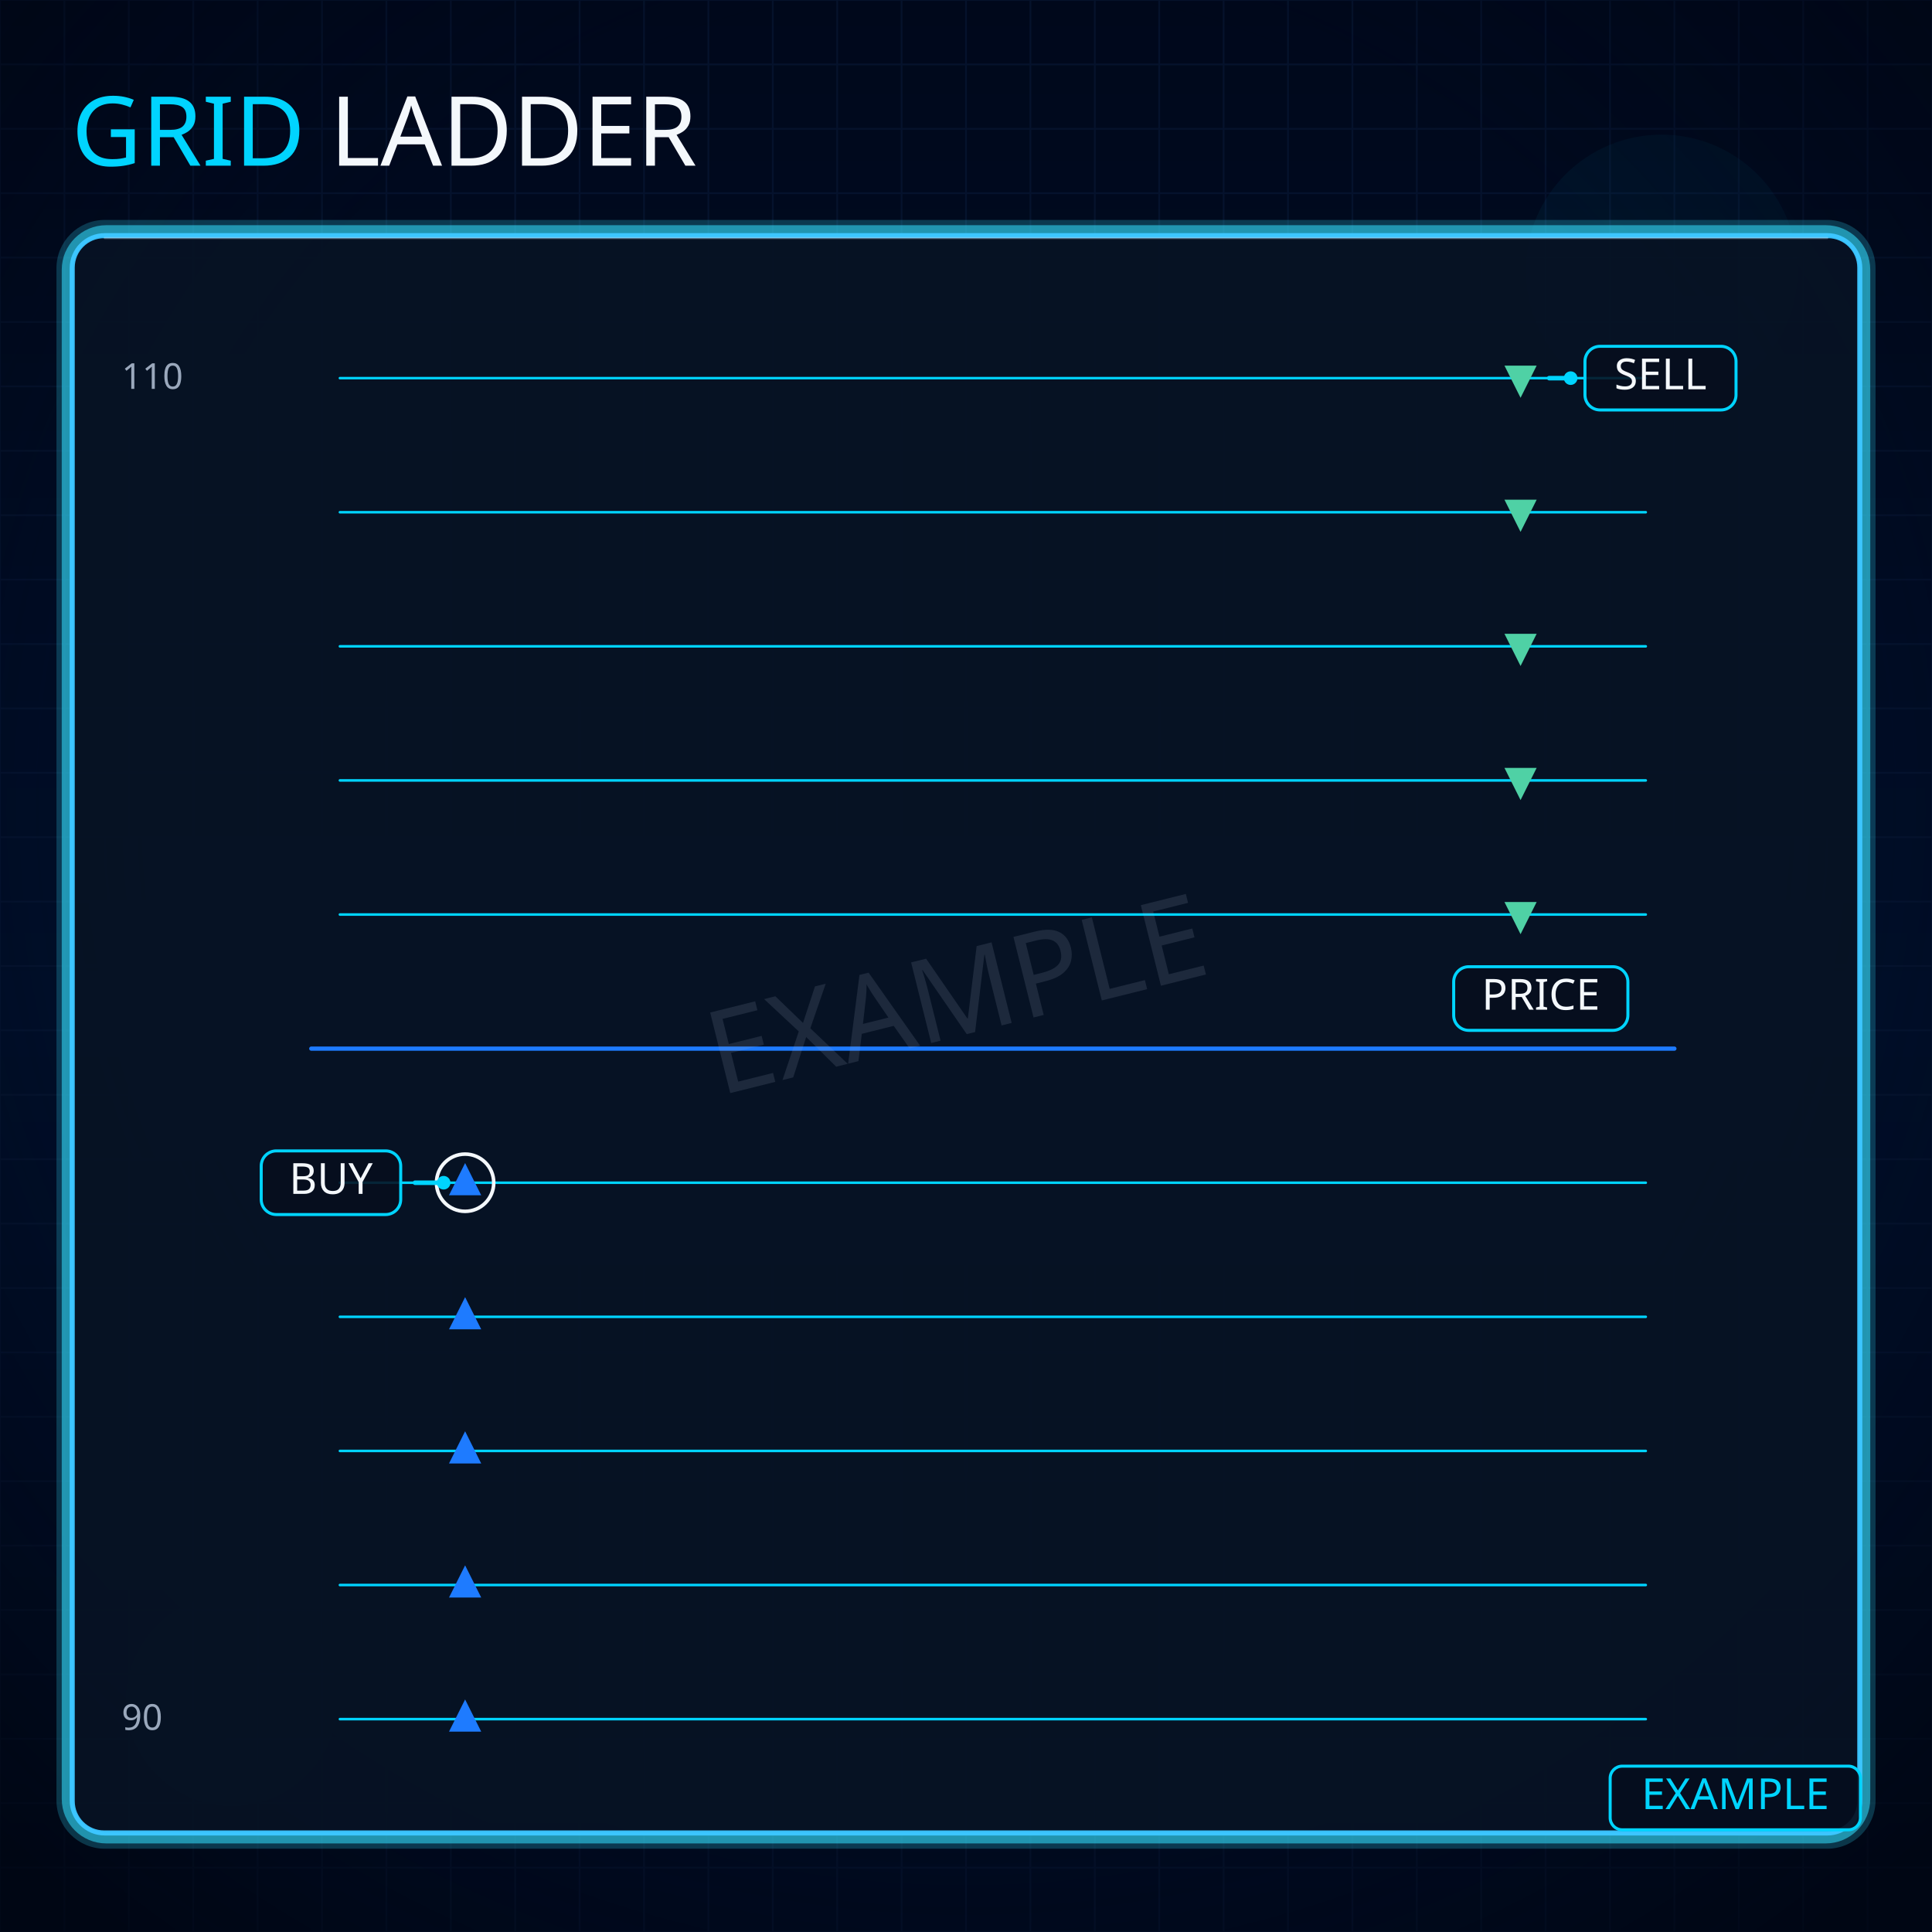
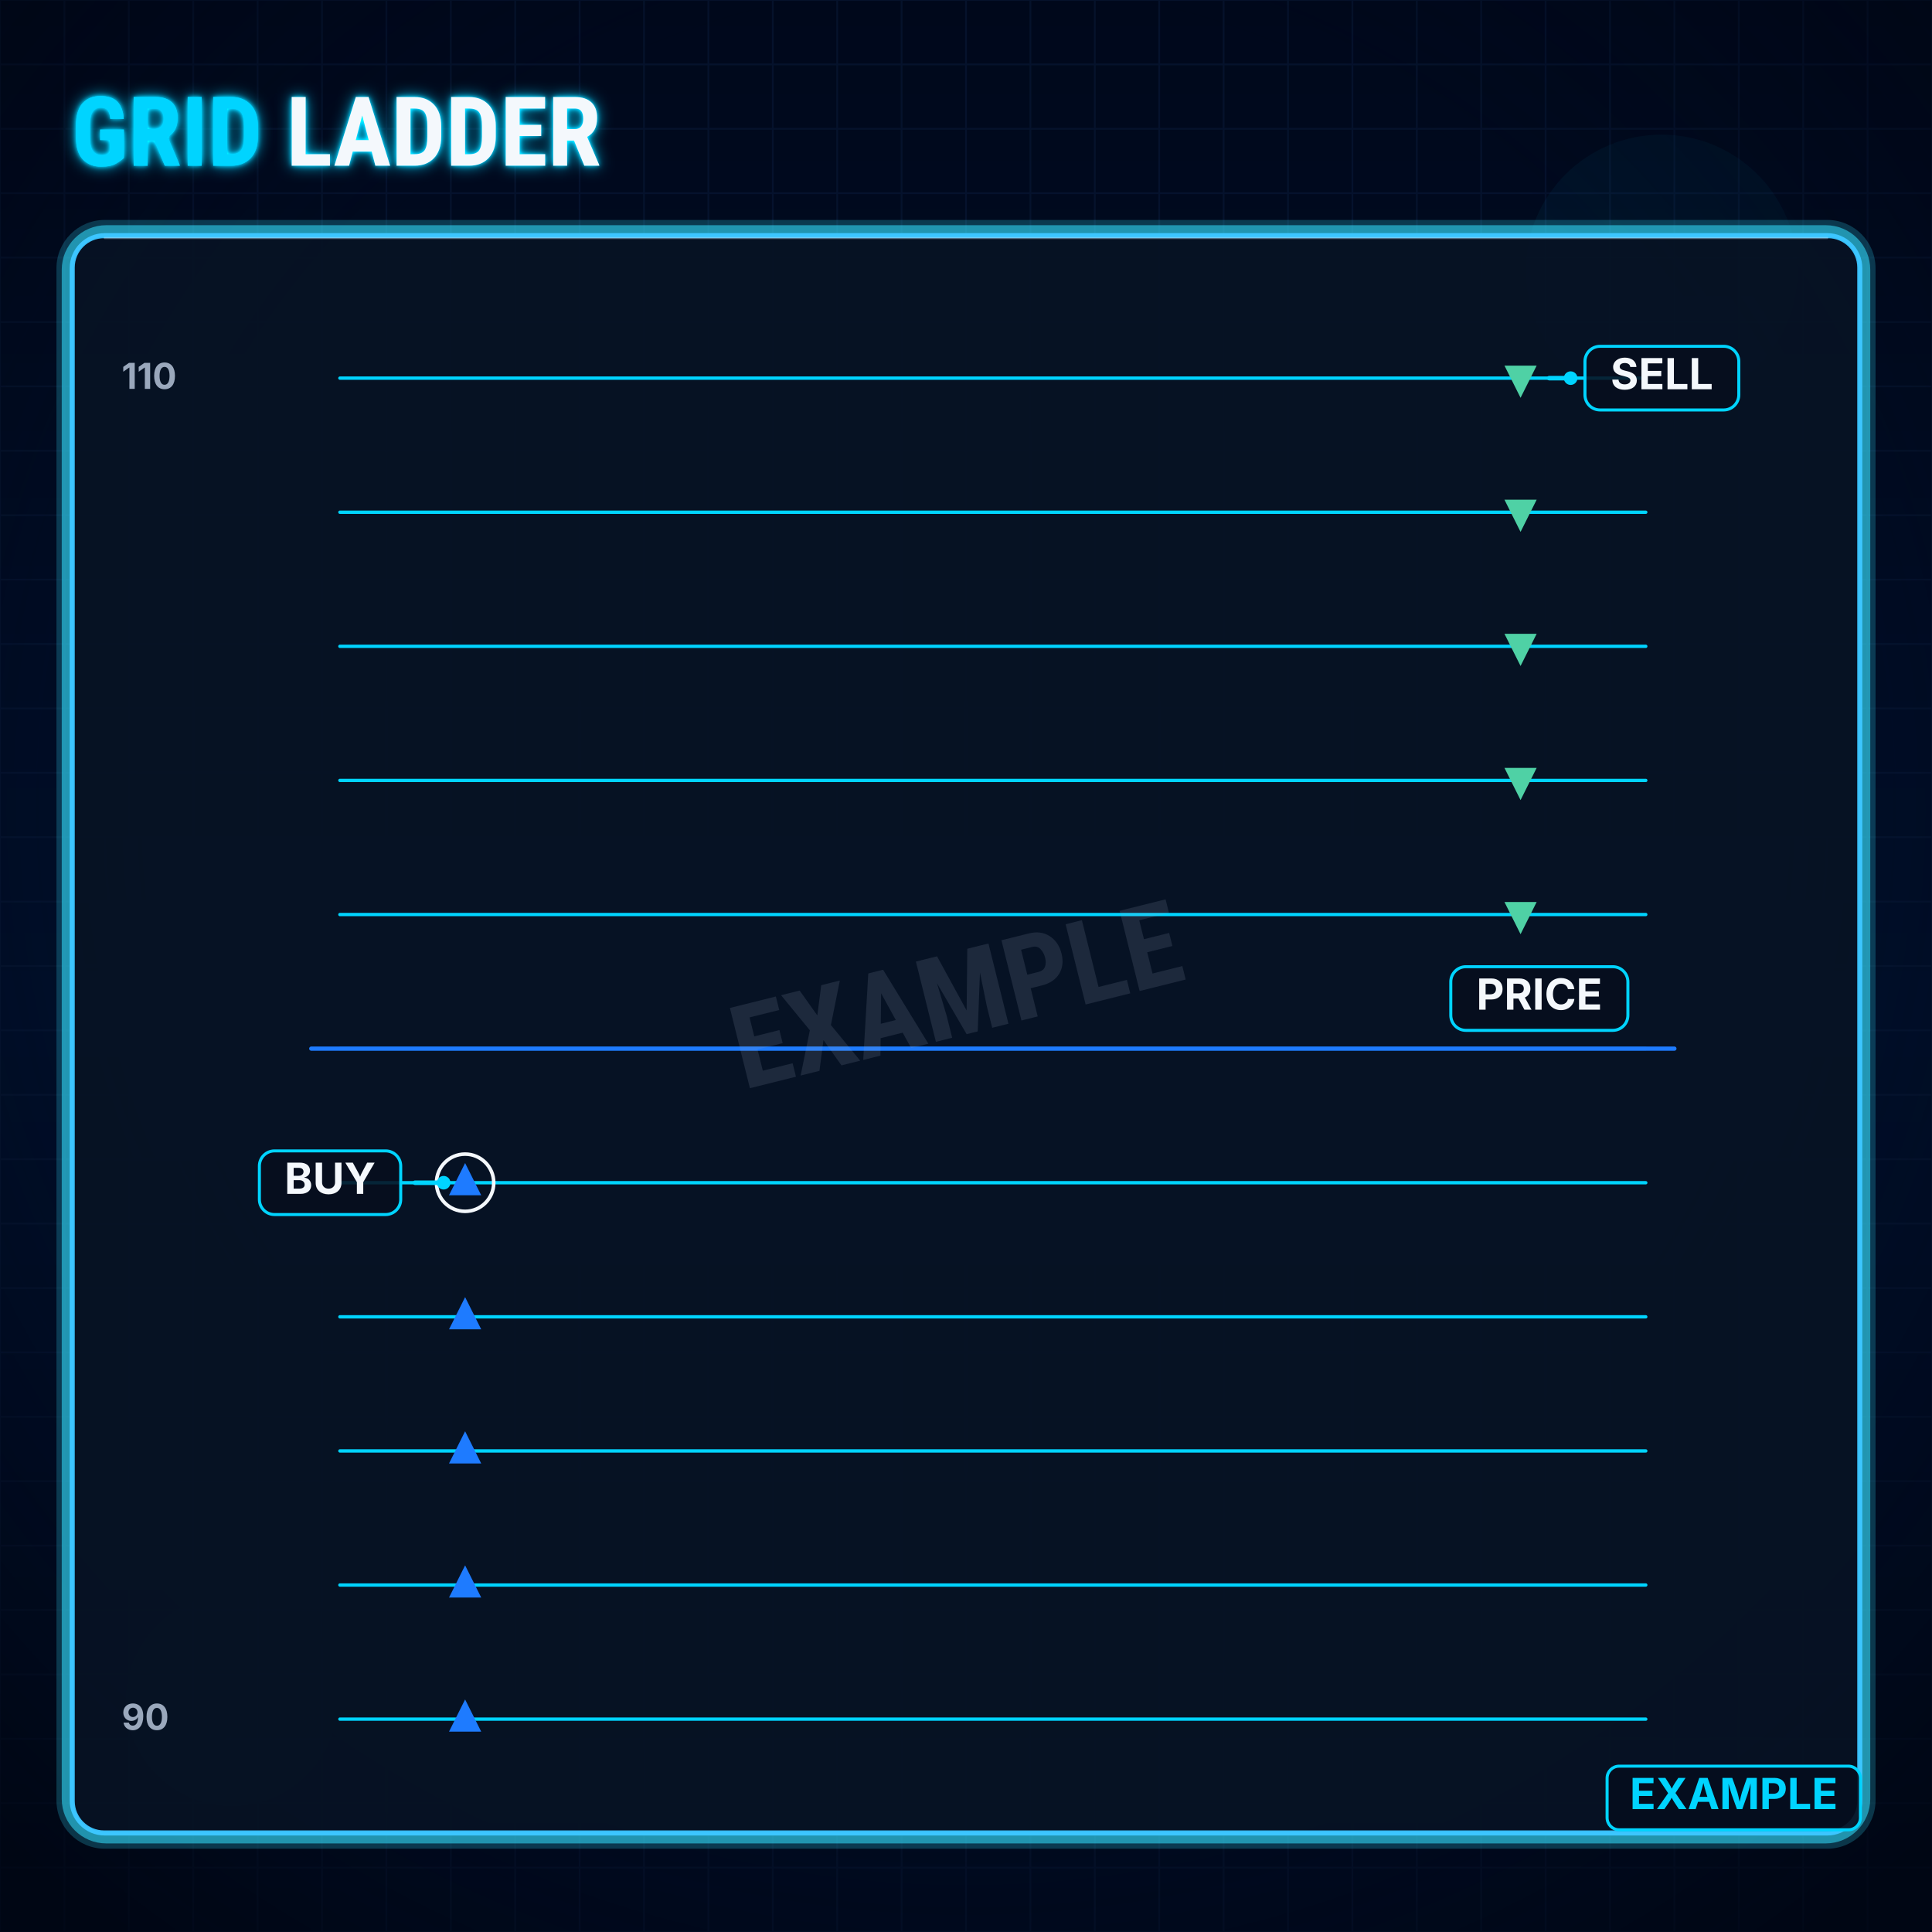
<svg xmlns="http://www.w3.org/2000/svg" width="1080" height="1080" viewBox="0 0 1080 1080">
  <defs>
    <style>
- @font-face { font-family: "Engine Regular"; src: url("../../illustration_engine/assets/fonts/Inter-Regular.ttf") format("truetype"); font-weight: 400; font-style: normal; }
- @font-face { font-family: "Engine Semi"; src: url("../../illustration_engine/assets/fonts/Inter-SemiBold.ttf") format("truetype"); font-weight: 400; font-style: normal; }
- @font-face { font-family: "Engine Bold"; src: url("../../illustration_engine/assets/fonts/Inter-Bold.ttf") format("truetype"); font-weight: 400; font-style: normal; }
- @font-face { font-family: "Engine Condensed"; src: url("../../illustration_engine/assets/fonts/RobotoCondensed-Bold.ttf") format("truetype"); font-weight: 400; font-style: normal; }
+ @font-face { font-family: "Inter"; src: url("file:///agent/repos/claude/skills/illustration-engine/illustration_engine/assets/fonts/Inter-Regular.ttf") format("truetype"); font-weight: normal; font-style: normal; }
+ @font-face { font-family: "Inter"; src: url("file:///agent/repos/claude/skills/illustration-engine/illustration_engine/assets/fonts/Inter-SemiBold.ttf") format("truetype"); font-weight: bold; font-style: normal; }
+ @font-face { font-family: "Inter"; src: url("file:///agent/repos/claude/skills/illustration-engine/illustration_engine/assets/fonts/Inter-Bold.ttf") format("truetype"); font-weight: bold; font-style: normal; }
+ @font-face { font-family: "Roboto Condensed"; src: url("file:///agent/repos/claude/skills/illustration-engine/illustration_engine/assets/fonts/RobotoCondensed-Bold.ttf") format("truetype"); font-weight: bold; font-style: normal; }
</style>
    <linearGradient id="bg1" x1="0" y1="0" x2="0" y2="1">
      <stop offset="0%" stop-color="#00081B" />
      <stop offset="52%" stop-color="#000F2A" />
      <stop offset="100%" stop-color="#000B21" />
    </linearGradient>
    <radialGradient id="vig2" cx="50%" cy="42%" r="72%">
      <stop offset="58%" stop-color="#00081B" stop-opacity="0" />
      <stop offset="100%" stop-color="#00040F" stop-opacity="0.72" />
    </radialGradient>
-     <filter id="softglow" x="-60%" y="-60%" width="220%" height="220%">
-       <feGaussianBlur stdDeviation="1.86" />
+     <filter id="bloom" x="-80%" y="-80%" width="260%" height="260%" color-interpolation-filters="sRGB">
+       <feGaussianBlur in="SourceGraphic" stdDeviation="4.22" result="wide" />
+       <feGaussianBlur in="SourceGraphic" stdDeviation="1.35" result="tight" />
+       <feComposite in="wide" in2="tight" operator="arithmetic" k1="0" k2="1" k3="1" k4="0" result="add" />
+       <feMerge>
+         <feMergeNode in="add" />
+         <feMergeNode in="SourceGraphic" />
+       </feMerge>
    </filter>
  </defs>
  <rect x="0" y="0" width="1080" height="1080" rx="0" ry="0" fill="url(#bg1)" fill-opacity="1" stroke="none" stroke-width="0" stroke-opacity="1" />
  <g opacity="0.55">
    <line x1="0" y1="0" x2="0" y2="1080" stroke="#0A1A38" stroke-width="1" stroke-linecap="round" stroke-opacity="1" />
    <line x1="36" y1="0" x2="36" y2="1080" stroke="#0A1A38" stroke-width="1" stroke-linecap="round" stroke-opacity="1" />
    <line x1="72" y1="0" x2="72" y2="1080" stroke="#0A1A38" stroke-width="1" stroke-linecap="round" stroke-opacity="1" />
    <line x1="108" y1="0" x2="108" y2="1080" stroke="#0A1A38" stroke-width="1" stroke-linecap="round" stroke-opacity="1" />
    <line x1="144" y1="0" x2="144" y2="1080" stroke="#0A1A38" stroke-width="1" stroke-linecap="round" stroke-opacity="1" />
    <line x1="180" y1="0" x2="180" y2="1080" stroke="#0A1A38" stroke-width="1" stroke-linecap="round" stroke-opacity="1" />
    <line x1="216" y1="0" x2="216" y2="1080" stroke="#0A1A38" stroke-width="1" stroke-linecap="round" stroke-opacity="1" />
    <line x1="252" y1="0" x2="252" y2="1080" stroke="#0A1A38" stroke-width="1" stroke-linecap="round" stroke-opacity="1" />
    <line x1="288" y1="0" x2="288" y2="1080" stroke="#0A1A38" stroke-width="1" stroke-linecap="round" stroke-opacity="1" />
    <line x1="324" y1="0" x2="324" y2="1080" stroke="#0A1A38" stroke-width="1" stroke-linecap="round" stroke-opacity="1" />
    <line x1="360" y1="0" x2="360" y2="1080" stroke="#0A1A38" stroke-width="1" stroke-linecap="round" stroke-opacity="1" />
    <line x1="396" y1="0" x2="396" y2="1080" stroke="#0A1A38" stroke-width="1" stroke-linecap="round" stroke-opacity="1" />
    <line x1="432" y1="0" x2="432" y2="1080" stroke="#0A1A38" stroke-width="1" stroke-linecap="round" stroke-opacity="1" />
    <line x1="468" y1="0" x2="468" y2="1080" stroke="#0A1A38" stroke-width="1" stroke-linecap="round" stroke-opacity="1" />
    <line x1="504" y1="0" x2="504" y2="1080" stroke="#0A1A38" stroke-width="1" stroke-linecap="round" stroke-opacity="1" />
    <line x1="540" y1="0" x2="540" y2="1080" stroke="#0A1A38" stroke-width="1" stroke-linecap="round" stroke-opacity="1" />
    <line x1="576" y1="0" x2="576" y2="1080" stroke="#0A1A38" stroke-width="1" stroke-linecap="round" stroke-opacity="1" />
    <line x1="612" y1="0" x2="612" y2="1080" stroke="#0A1A38" stroke-width="1" stroke-linecap="round" stroke-opacity="1" />
    <line x1="648" y1="0" x2="648" y2="1080" stroke="#0A1A38" stroke-width="1" stroke-linecap="round" stroke-opacity="1" />
    <line x1="684" y1="0" x2="684" y2="1080" stroke="#0A1A38" stroke-width="1" stroke-linecap="round" stroke-opacity="1" />
    <line x1="720" y1="0" x2="720" y2="1080" stroke="#0A1A38" stroke-width="1" stroke-linecap="round" stroke-opacity="1" />
    <line x1="756" y1="0" x2="756" y2="1080" stroke="#0A1A38" stroke-width="1" stroke-linecap="round" stroke-opacity="1" />
    <line x1="792" y1="0" x2="792" y2="1080" stroke="#0A1A38" stroke-width="1" stroke-linecap="round" stroke-opacity="1" />
    <line x1="828" y1="0" x2="828" y2="1080" stroke="#0A1A38" stroke-width="1" stroke-linecap="round" stroke-opacity="1" />
    <line x1="864" y1="0" x2="864" y2="1080" stroke="#0A1A38" stroke-width="1" stroke-linecap="round" stroke-opacity="1" />
    <line x1="900" y1="0" x2="900" y2="1080" stroke="#0A1A38" stroke-width="1" stroke-linecap="round" stroke-opacity="1" />
    <line x1="936" y1="0" x2="936" y2="1080" stroke="#0A1A38" stroke-width="1" stroke-linecap="round" stroke-opacity="1" />
    <line x1="972" y1="0" x2="972" y2="1080" stroke="#0A1A38" stroke-width="1" stroke-linecap="round" stroke-opacity="1" />
    <line x1="1008" y1="0" x2="1008" y2="1080" stroke="#0A1A38" stroke-width="1" stroke-linecap="round" stroke-opacity="1" />
    <line x1="1044" y1="0" x2="1044" y2="1080" stroke="#0A1A38" stroke-width="1" stroke-linecap="round" stroke-opacity="1" />
    <line x1="1080" y1="0" x2="1080" y2="1080" stroke="#0A1A38" stroke-width="1" stroke-linecap="round" stroke-opacity="1" />
    <line x1="0" y1="0" x2="1080" y2="0" stroke="#0A1A38" stroke-width="1" stroke-linecap="round" stroke-opacity="1" />
    <line x1="0" y1="36" x2="1080" y2="36" stroke="#0A1A38" stroke-width="1" stroke-linecap="round" stroke-opacity="1" />
    <line x1="0" y1="72" x2="1080" y2="72" stroke="#0A1A38" stroke-width="1" stroke-linecap="round" stroke-opacity="1" />
    <line x1="0" y1="108" x2="1080" y2="108" stroke="#0A1A38" stroke-width="1" stroke-linecap="round" stroke-opacity="1" />
    <line x1="0" y1="144" x2="1080" y2="144" stroke="#0A1A38" stroke-width="1" stroke-linecap="round" stroke-opacity="1" />
    <line x1="0" y1="180" x2="1080" y2="180" stroke="#0A1A38" stroke-width="1" stroke-linecap="round" stroke-opacity="1" />
    <line x1="0" y1="216" x2="1080" y2="216" stroke="#0A1A38" stroke-width="1" stroke-linecap="round" stroke-opacity="1" />
    <line x1="0" y1="252" x2="1080" y2="252" stroke="#0A1A38" stroke-width="1" stroke-linecap="round" stroke-opacity="1" />
    <line x1="0" y1="288" x2="1080" y2="288" stroke="#0A1A38" stroke-width="1" stroke-linecap="round" stroke-opacity="1" />
    <line x1="0" y1="324" x2="1080" y2="324" stroke="#0A1A38" stroke-width="1" stroke-linecap="round" stroke-opacity="1" />
    <line x1="0" y1="360" x2="1080" y2="360" stroke="#0A1A38" stroke-width="1" stroke-linecap="round" stroke-opacity="1" />
    <line x1="0" y1="396" x2="1080" y2="396" stroke="#0A1A38" stroke-width="1" stroke-linecap="round" stroke-opacity="1" />
    <line x1="0" y1="432" x2="1080" y2="432" stroke="#0A1A38" stroke-width="1" stroke-linecap="round" stroke-opacity="1" />
    <line x1="0" y1="468" x2="1080" y2="468" stroke="#0A1A38" stroke-width="1" stroke-linecap="round" stroke-opacity="1" />
    <line x1="0" y1="504" x2="1080" y2="504" stroke="#0A1A38" stroke-width="1" stroke-linecap="round" stroke-opacity="1" />
    <line x1="0" y1="540" x2="1080" y2="540" stroke="#0A1A38" stroke-width="1" stroke-linecap="round" stroke-opacity="1" />
    <line x1="0" y1="576" x2="1080" y2="576" stroke="#0A1A38" stroke-width="1" stroke-linecap="round" stroke-opacity="1" />
    <line x1="0" y1="612" x2="1080" y2="612" stroke="#0A1A38" stroke-width="1" stroke-linecap="round" stroke-opacity="1" />
    <line x1="0" y1="648" x2="1080" y2="648" stroke="#0A1A38" stroke-width="1" stroke-linecap="round" stroke-opacity="1" />
    <line x1="0" y1="684" x2="1080" y2="684" stroke="#0A1A38" stroke-width="1" stroke-linecap="round" stroke-opacity="1" />
    <line x1="0" y1="720" x2="1080" y2="720" stroke="#0A1A38" stroke-width="1" stroke-linecap="round" stroke-opacity="1" />
    <line x1="0" y1="756" x2="1080" y2="756" stroke="#0A1A38" stroke-width="1" stroke-linecap="round" stroke-opacity="1" />
    <line x1="0" y1="792" x2="1080" y2="792" stroke="#0A1A38" stroke-width="1" stroke-linecap="round" stroke-opacity="1" />
    <line x1="0" y1="828" x2="1080" y2="828" stroke="#0A1A38" stroke-width="1" stroke-linecap="round" stroke-opacity="1" />
    <line x1="0" y1="864" x2="1080" y2="864" stroke="#0A1A38" stroke-width="1" stroke-linecap="round" stroke-opacity="1" />
    <line x1="0" y1="900" x2="1080" y2="900" stroke="#0A1A38" stroke-width="1" stroke-linecap="round" stroke-opacity="1" />
    <line x1="0" y1="936" x2="1080" y2="936" stroke="#0A1A38" stroke-width="1" stroke-linecap="round" stroke-opacity="1" />
    <line x1="0" y1="972" x2="1080" y2="972" stroke="#0A1A38" stroke-width="1" stroke-linecap="round" stroke-opacity="1" />
    <line x1="0" y1="1008" x2="1080" y2="1008" stroke="#0A1A38" stroke-width="1" stroke-linecap="round" stroke-opacity="1" />
    <line x1="0" y1="1044" x2="1080" y2="1044" stroke="#0A1A38" stroke-width="1" stroke-linecap="round" stroke-opacity="1" />
    <line x1="0" y1="1080" x2="1080" y2="1080" stroke="#0A1A38" stroke-width="1" stroke-linecap="round" stroke-opacity="1" />
  </g>
  <circle cx="928.8" cy="151.2" r="75.94" fill="#00D4FF" fill-opacity="0.045" stroke="none" stroke-width="0" />
  <circle cx="129.6" cy="950.4" r="59.06" fill="#00D4FF" fill-opacity="0.045" stroke="none" stroke-width="0" />
  <rect x="0" y="0" width="1080" height="1080" rx="0" ry="0" fill="url(#vig2)" fill-opacity="1" stroke="none" stroke-width="0" stroke-opacity="1" />
-   <text x="40" y="92.63" fill="#00D4FF" fill-opacity="1" font-family="Engine Condensed" font-size="54" text-anchor="start">GRID</text>
-   <text x="184.36" y="92.63" fill="#F4F8FC" fill-opacity="1" font-family="Engine Condensed" font-size="54" text-anchor="start">LADDER</text>
+   <text x="40" y="92.63" fill="#00D4FF" fill-opacity="0.85" font-family="Roboto Condensed" font-weight="bold" font-size="54" text-anchor="start" filter="url(#bloom)">GRID</text>
+   <text x="40" y="92.63" fill="#00D4FF" fill-opacity="1" font-family="Roboto Condensed" font-weight="bold" font-size="54" text-anchor="start">GRID</text>
+   <text x="160" y="92.63" fill="#00D4FF" fill-opacity="0.85" font-family="Roboto Condensed" font-weight="bold" font-size="54" text-anchor="start" filter="url(#bloom)">LADDER</text>
+   <text x="160" y="92.63" fill="#F4F8FC" fill-opacity="1" font-family="Roboto Condensed" font-weight="bold" font-size="54" text-anchor="start">LADDER</text>
  <rect x="31.56" y="122.94" width="1016.88" height="910.5" rx="27" ry="27" fill="#33E0FF" fill-opacity="0.22" stroke="none" stroke-width="0" stroke-opacity="1" />
  <rect x="37.47" y="128.84" width="1005.06" height="898.69" rx="21.94" ry="21.94" fill="none" fill-opacity="1" stroke="#33E0FF" stroke-width="5.91" stroke-opacity="0.55" />
  <rect x="40" y="131.38" width="1000" height="893.62" rx="18.56" ry="18.56" fill="#060E1E" fill-opacity="0.9" stroke="#3CC6FF" stroke-width="2.11" stroke-opacity="1" />
  <rect x="41.27" y="132.64" width="997.47" height="891.09" rx="16.88" ry="16.88" fill="none" fill-opacity="1" stroke="#3CC6FF" stroke-width="1.05" stroke-opacity="0.95" />
  <line x1="58.56" y1="133.06" x2="1021.44" y2="133.06" stroke="#F4F8FC" stroke-width="1.18" stroke-linecap="round" stroke-opacity="0.28" />
-   <line x1="190" y1="961" x2="920" y2="961" stroke="#00D4FF" stroke-width="4.02" stroke-linecap="round" stroke-opacity="0.95" filter="url(#softglow)" />
-   <line x1="190" y1="961" x2="920" y2="961" stroke="#00D4FF" stroke-width="1.43" stroke-linecap="round" stroke-opacity="1" />
-   <line x1="190" y1="886.04" x2="920" y2="886.04" stroke="#00D4FF" stroke-width="4.02" stroke-linecap="round" stroke-opacity="0.95" filter="url(#softglow)" />
-   <line x1="190" y1="886.04" x2="920" y2="886.04" stroke="#00D4FF" stroke-width="1.43" stroke-linecap="round" stroke-opacity="1" />
-   <line x1="190" y1="811.08" x2="920" y2="811.08" stroke="#00D4FF" stroke-width="4.02" stroke-linecap="round" stroke-opacity="0.95" filter="url(#softglow)" />
-   <line x1="190" y1="811.08" x2="920" y2="811.08" stroke="#00D4FF" stroke-width="1.43" stroke-linecap="round" stroke-opacity="1" />
-   <line x1="190" y1="736.11" x2="920" y2="736.11" stroke="#00D4FF" stroke-width="4.02" stroke-linecap="round" stroke-opacity="0.95" filter="url(#softglow)" />
-   <line x1="190" y1="736.11" x2="920" y2="736.11" stroke="#00D4FF" stroke-width="1.43" stroke-linecap="round" stroke-opacity="1" />
-   <line x1="190" y1="661.15" x2="920" y2="661.15" stroke="#00D4FF" stroke-width="4.02" stroke-linecap="round" stroke-opacity="0.95" filter="url(#softglow)" />
-   <line x1="190" y1="661.15" x2="920" y2="661.15" stroke="#00D4FF" stroke-width="1.43" stroke-linecap="round" stroke-opacity="1" />
-   <line x1="190" y1="586.19" x2="920" y2="586.19" stroke="#00D4FF" stroke-width="4.02" stroke-linecap="round" stroke-opacity="0.95" filter="url(#softglow)" />
-   <line x1="190" y1="586.19" x2="920" y2="586.19" stroke="#00D4FF" stroke-width="1.43" stroke-linecap="round" stroke-opacity="1" />
-   <line x1="190" y1="511.23" x2="920" y2="511.23" stroke="#00D4FF" stroke-width="4.02" stroke-linecap="round" stroke-opacity="0.95" filter="url(#softglow)" />
-   <line x1="190" y1="511.23" x2="920" y2="511.23" stroke="#00D4FF" stroke-width="1.43" stroke-linecap="round" stroke-opacity="1" />
-   <line x1="190" y1="436.26" x2="920" y2="436.26" stroke="#00D4FF" stroke-width="4.02" stroke-linecap="round" stroke-opacity="0.95" filter="url(#softglow)" />
-   <line x1="190" y1="436.26" x2="920" y2="436.26" stroke="#00D4FF" stroke-width="1.43" stroke-linecap="round" stroke-opacity="1" />
-   <line x1="190" y1="361.3" x2="920" y2="361.3" stroke="#00D4FF" stroke-width="4.02" stroke-linecap="round" stroke-opacity="0.95" filter="url(#softglow)" />
-   <line x1="190" y1="361.3" x2="920" y2="361.3" stroke="#00D4FF" stroke-width="1.43" stroke-linecap="round" stroke-opacity="1" />
-   <line x1="190" y1="286.34" x2="920" y2="286.34" stroke="#00D4FF" stroke-width="4.02" stroke-linecap="round" stroke-opacity="0.95" filter="url(#softglow)" />
-   <line x1="190" y1="286.34" x2="920" y2="286.34" stroke="#00D4FF" stroke-width="1.43" stroke-linecap="round" stroke-opacity="1" />
-   <line x1="190" y1="211.38" x2="920" y2="211.38" stroke="#00D4FF" stroke-width="4.02" stroke-linecap="round" stroke-opacity="0.95" filter="url(#softglow)" />
-   <line x1="190" y1="211.38" x2="920" y2="211.38" stroke="#00D4FF" stroke-width="1.43" stroke-linecap="round" stroke-opacity="1" />
-   <line x1="174" y1="586.19" x2="936" y2="586.19" stroke="#1E7BFF" stroke-width="6.61" stroke-linecap="round" stroke-opacity="0.95" filter="url(#softglow)" />
+   <line x1="190" y1="961" x2="920" y2="961" stroke="#00D4FF" stroke-width="4.88" stroke-linecap="round" stroke-opacity="0.95" filter="url(#bloom)" />
+   <line x1="190" y1="961" x2="920" y2="961" stroke="#00D4FF" stroke-width="1.86" stroke-linecap="round" stroke-opacity="1" />
+   <line x1="190" y1="886.04" x2="920" y2="886.04" stroke="#00D4FF" stroke-width="4.88" stroke-linecap="round" stroke-opacity="0.95" filter="url(#bloom)" />
+   <line x1="190" y1="886.04" x2="920" y2="886.04" stroke="#00D4FF" stroke-width="1.86" stroke-linecap="round" stroke-opacity="1" />
+   <line x1="190" y1="811.08" x2="920" y2="811.08" stroke="#00D4FF" stroke-width="4.88" stroke-linecap="round" stroke-opacity="0.95" filter="url(#bloom)" />
+   <line x1="190" y1="811.08" x2="920" y2="811.08" stroke="#00D4FF" stroke-width="1.86" stroke-linecap="round" stroke-opacity="1" />
+   <line x1="190" y1="736.11" x2="920" y2="736.11" stroke="#00D4FF" stroke-width="4.88" stroke-linecap="round" stroke-opacity="0.95" filter="url(#bloom)" />
+   <line x1="190" y1="736.11" x2="920" y2="736.11" stroke="#00D4FF" stroke-width="1.86" stroke-linecap="round" stroke-opacity="1" />
+   <line x1="190" y1="661.15" x2="920" y2="661.15" stroke="#00D4FF" stroke-width="4.88" stroke-linecap="round" stroke-opacity="0.95" filter="url(#bloom)" />
+   <line x1="190" y1="661.15" x2="920" y2="661.15" stroke="#00D4FF" stroke-width="1.86" stroke-linecap="round" stroke-opacity="1" />
+   <line x1="190" y1="586.19" x2="920" y2="586.19" stroke="#00D4FF" stroke-width="4.88" stroke-linecap="round" stroke-opacity="0.95" filter="url(#bloom)" />
+   <line x1="190" y1="586.19" x2="920" y2="586.19" stroke="#00D4FF" stroke-width="1.86" stroke-linecap="round" stroke-opacity="1" />
+   <line x1="190" y1="511.23" x2="920" y2="511.23" stroke="#00D4FF" stroke-width="4.88" stroke-linecap="round" stroke-opacity="0.95" filter="url(#bloom)" />
+   <line x1="190" y1="511.23" x2="920" y2="511.23" stroke="#00D4FF" stroke-width="1.86" stroke-linecap="round" stroke-opacity="1" />
+   <line x1="190" y1="436.26" x2="920" y2="436.26" stroke="#00D4FF" stroke-width="4.88" stroke-linecap="round" stroke-opacity="0.95" filter="url(#bloom)" />
+   <line x1="190" y1="436.26" x2="920" y2="436.26" stroke="#00D4FF" stroke-width="1.86" stroke-linecap="round" stroke-opacity="1" />
+   <line x1="190" y1="361.3" x2="920" y2="361.3" stroke="#00D4FF" stroke-width="4.88" stroke-linecap="round" stroke-opacity="0.95" filter="url(#bloom)" />
+   <line x1="190" y1="361.3" x2="920" y2="361.3" stroke="#00D4FF" stroke-width="1.86" stroke-linecap="round" stroke-opacity="1" />
+   <line x1="190" y1="286.34" x2="920" y2="286.34" stroke="#00D4FF" stroke-width="4.88" stroke-linecap="round" stroke-opacity="0.95" filter="url(#bloom)" />
+   <line x1="190" y1="286.34" x2="920" y2="286.34" stroke="#00D4FF" stroke-width="1.86" stroke-linecap="round" stroke-opacity="1" />
+   <line x1="190" y1="211.38" x2="920" y2="211.38" stroke="#00D4FF" stroke-width="4.88" stroke-linecap="round" stroke-opacity="0.95" filter="url(#bloom)" />
+   <line x1="190" y1="211.38" x2="920" y2="211.38" stroke="#00D4FF" stroke-width="1.86" stroke-linecap="round" stroke-opacity="1" />
+   <line x1="174" y1="586.19" x2="936" y2="586.19" stroke="#1E7BFF" stroke-width="8.03" stroke-linecap="round" stroke-opacity="0.95" filter="url(#bloom)" />
  <line x1="174" y1="586.19" x2="936" y2="586.19" stroke="#1E7BFF" stroke-width="2.36" stroke-linecap="round" stroke-opacity="1" />
  <polygon points="260,950 251,968 269,968" fill="#1E7BFF" fill-opacity="1" stroke="none" stroke-width="0" stroke-linejoin="round" />
  <polygon points="260,875.04 251,893.04 269,893.04" fill="#1E7BFF" fill-opacity="1" stroke="none" stroke-width="0" stroke-linejoin="round" />
  <polygon points="260,800.08 251,818.08 269,818.08" fill="#1E7BFF" fill-opacity="1" stroke="none" stroke-width="0" stroke-linejoin="round" />
  <polygon points="260,725.11 251,743.11 269,743.11" fill="#1E7BFF" fill-opacity="1" stroke="none" stroke-width="0" stroke-linejoin="round" />
  <polygon points="260,650.15 251,668.15 269,668.15" fill="#1E7BFF" fill-opacity="1" stroke="none" stroke-width="0" stroke-linejoin="round" />
  <polygon points="850,522.23 841,504.23 859,504.23" fill="#4FD1A5" fill-opacity="1" stroke="none" stroke-width="0" stroke-linejoin="round" />
  <polygon points="850,447.26 841,429.26 859,429.26" fill="#4FD1A5" fill-opacity="1" stroke="none" stroke-width="0" stroke-linejoin="round" />
  <polygon points="850,372.3 841,354.3 859,354.3" fill="#4FD1A5" fill-opacity="1" stroke="none" stroke-width="0" stroke-linejoin="round" />
  <polygon points="850,297.34 841,279.34 859,279.34" fill="#4FD1A5" fill-opacity="1" stroke="none" stroke-width="0" stroke-linejoin="round" />
  <polygon points="850,222.38 841,204.38 859,204.38" fill="#4FD1A5" fill-opacity="1" stroke="none" stroke-width="0" stroke-linejoin="round" />
  <circle cx="260" cy="661.15" r="16" fill="none" fill-opacity="1" stroke="#F4F8FC" stroke-width="2" />
-   <line x1="232" y1="661.15" x2="248" y2="661.15" stroke="#00D4FF" stroke-width="7.09" stroke-linecap="round" stroke-opacity="0.95" filter="url(#softglow)" />
+   <line x1="232" y1="661.15" x2="248" y2="661.15" stroke="#00D4FF" stroke-width="8.61" stroke-linecap="round" stroke-opacity="0.95" filter="url(#bloom)" />
  <line x1="232" y1="661.15" x2="248" y2="661.15" stroke="#00D4FF" stroke-width="2.53" stroke-linecap="round" stroke-opacity="1" />
  <circle cx="248" cy="661.15" r="3.8" fill="#00D4FF" fill-opacity="1" stroke="none" stroke-width="0" />
-   <rect x="146.02" y="643.36" width="77.98" height="35.58" rx="8.44" ry="8.44" fill="#060E1E" fill-opacity="0.88" stroke="#00D4FF" stroke-width="1.69" stroke-opacity="1" />
-   <text x="185.01" y="667.39" fill="#F4F8FC" fill-opacity="1" font-family="Engine Bold" font-size="24" text-anchor="middle">BUY</text>
-   <line x1="866" y1="211.38" x2="878" y2="211.38" stroke="#00D4FF" stroke-width="7.09" stroke-linecap="round" stroke-opacity="0.95" filter="url(#softglow)" />
+   <rect x="145" y="643.36" width="79" height="35.58" rx="8.44" ry="8.44" fill="#060E1E" fill-opacity="0.88" stroke="#00D4FF" stroke-width="1.69" stroke-opacity="1" />
+   <text x="184.5" y="667.39" fill="#F4F8FC" fill-opacity="1" font-family="Inter" font-weight="bold" font-size="24" text-anchor="middle">BUY</text>
+   <line x1="866" y1="211.38" x2="878" y2="211.38" stroke="#00D4FF" stroke-width="8.61" stroke-linecap="round" stroke-opacity="0.95" filter="url(#bloom)" />
  <line x1="866" y1="211.38" x2="878" y2="211.38" stroke="#00D4FF" stroke-width="2.53" stroke-linecap="round" stroke-opacity="1" />
  <circle cx="878" cy="211.38" r="3.8" fill="#00D4FF" fill-opacity="1" stroke="none" stroke-width="0" />
-   <rect x="886" y="193.59" width="84.45" height="35.58" rx="8.44" ry="8.44" fill="#060E1E" fill-opacity="0.88" stroke="#00D4FF" stroke-width="1.69" stroke-opacity="1" />
-   <text x="928.23" y="217.62" fill="#F4F8FC" fill-opacity="1" font-family="Engine Bold" font-size="24" text-anchor="middle">SELL</text>
-   <rect x="812.62" y="540.4" width="97.38" height="35.58" rx="8.44" ry="8.44" fill="#060E1E" fill-opacity="0.88" stroke="#00D4FF" stroke-width="1.69" stroke-opacity="1" />
-   <text x="861.31" y="564.43" fill="#F4F8FC" fill-opacity="1" font-family="Engine Bold" font-size="24" text-anchor="middle">PRICE</text>
-   <text x="68" y="967" fill="#9AA8BC" fill-opacity="1" font-family="Engine Semi" font-size="20" text-anchor="start">90</text>
-   <text x="68" y="217.38" fill="#9AA8BC" fill-opacity="1" font-family="Engine Semi" font-size="20" text-anchor="start">110</text>
-   <text x="540" y="578.19" fill="#9AA8BC" fill-opacity="0.16" font-family="Engine Condensed" font-size="65" text-anchor="middle" transform="rotate(-14 540 578.19)">EXAMPLE</text>
-   <rect x="900.09" y="987.29" width="139.91" height="35.58" rx="6.75" ry="6.75" fill="#060E1E" fill-opacity="0.92" stroke="#00D4FF" stroke-width="1.69" stroke-opacity="1" />
-   <text x="970.05" y="1011.32" fill="#00D4FF" fill-opacity="1" font-family="Engine Bold" font-size="24" text-anchor="middle">EXAMPLE</text>
+   <rect x="886" y="193.59" width="86" height="35.58" rx="8.44" ry="8.44" fill="#060E1E" fill-opacity="0.88" stroke="#00D4FF" stroke-width="1.69" stroke-opacity="1" />
+   <text x="929" y="217.62" fill="#F4F8FC" fill-opacity="1" font-family="Inter" font-weight="bold" font-size="24" text-anchor="middle">SELL</text>
+   <rect x="811" y="540.4" width="99" height="35.58" rx="8.44" ry="8.44" fill="#060E1E" fill-opacity="0.88" stroke="#00D4FF" stroke-width="1.69" stroke-opacity="1" />
+   <text x="860.5" y="564.43" fill="#F4F8FC" fill-opacity="1" font-family="Inter" font-weight="bold" font-size="24" text-anchor="middle">PRICE</text>
+   <text x="68" y="967" fill="#9AA8BC" fill-opacity="1" font-family="Inter" font-weight="bold" font-size="20" text-anchor="start">90</text>
+   <text x="68" y="217.38" fill="#9AA8BC" fill-opacity="1" font-family="Inter" font-weight="bold" font-size="20" text-anchor="start">110</text>
+   <text x="540" y="578.19" fill="#9AA8BC" fill-opacity="0.16" font-family="Roboto Condensed" font-weight="bold" font-size="65" text-anchor="middle" transform="rotate(-14 540 578.19)">EXAMPLE</text>
+   <rect x="898.38" y="987.29" width="141.62" height="35.58" rx="6.75" ry="6.75" fill="#060E1E" fill-opacity="0.92" stroke="#00D4FF" stroke-width="1.69" stroke-opacity="1" />
+   <text x="969.19" y="1011.32" fill="#00D4FF" fill-opacity="1" font-family="Inter" font-weight="bold" font-size="24" text-anchor="middle">EXAMPLE</text>
</svg>
